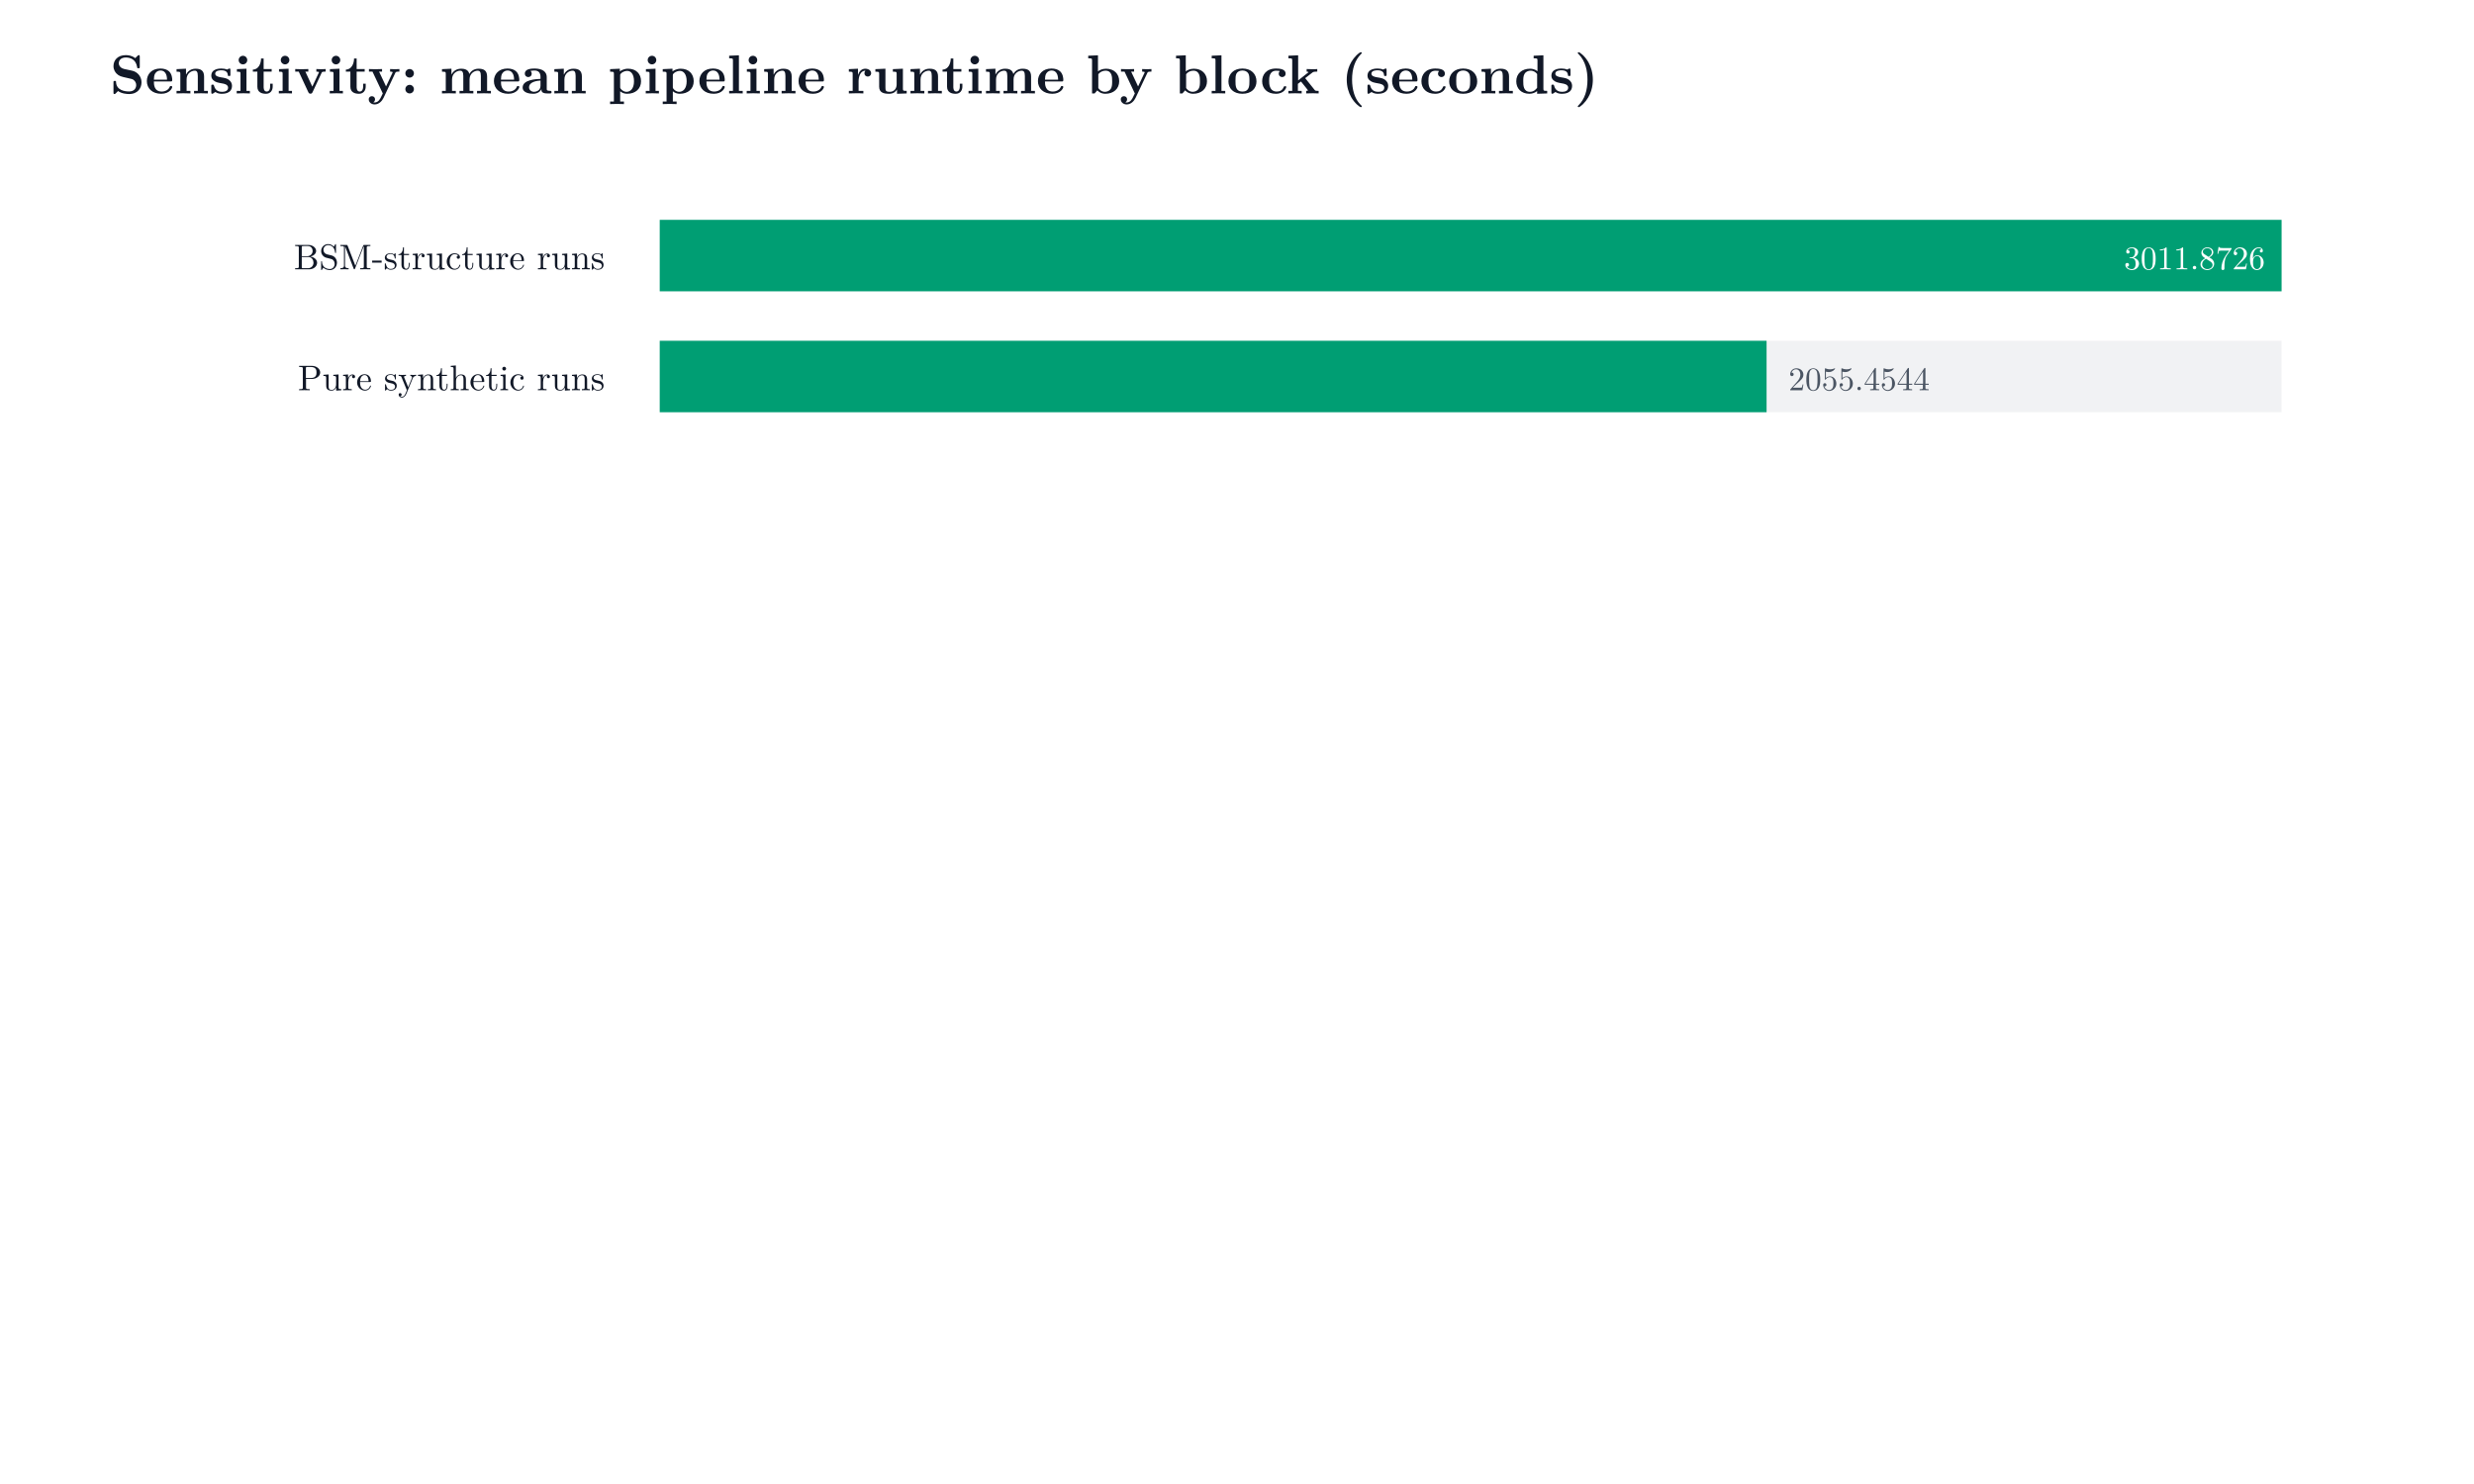
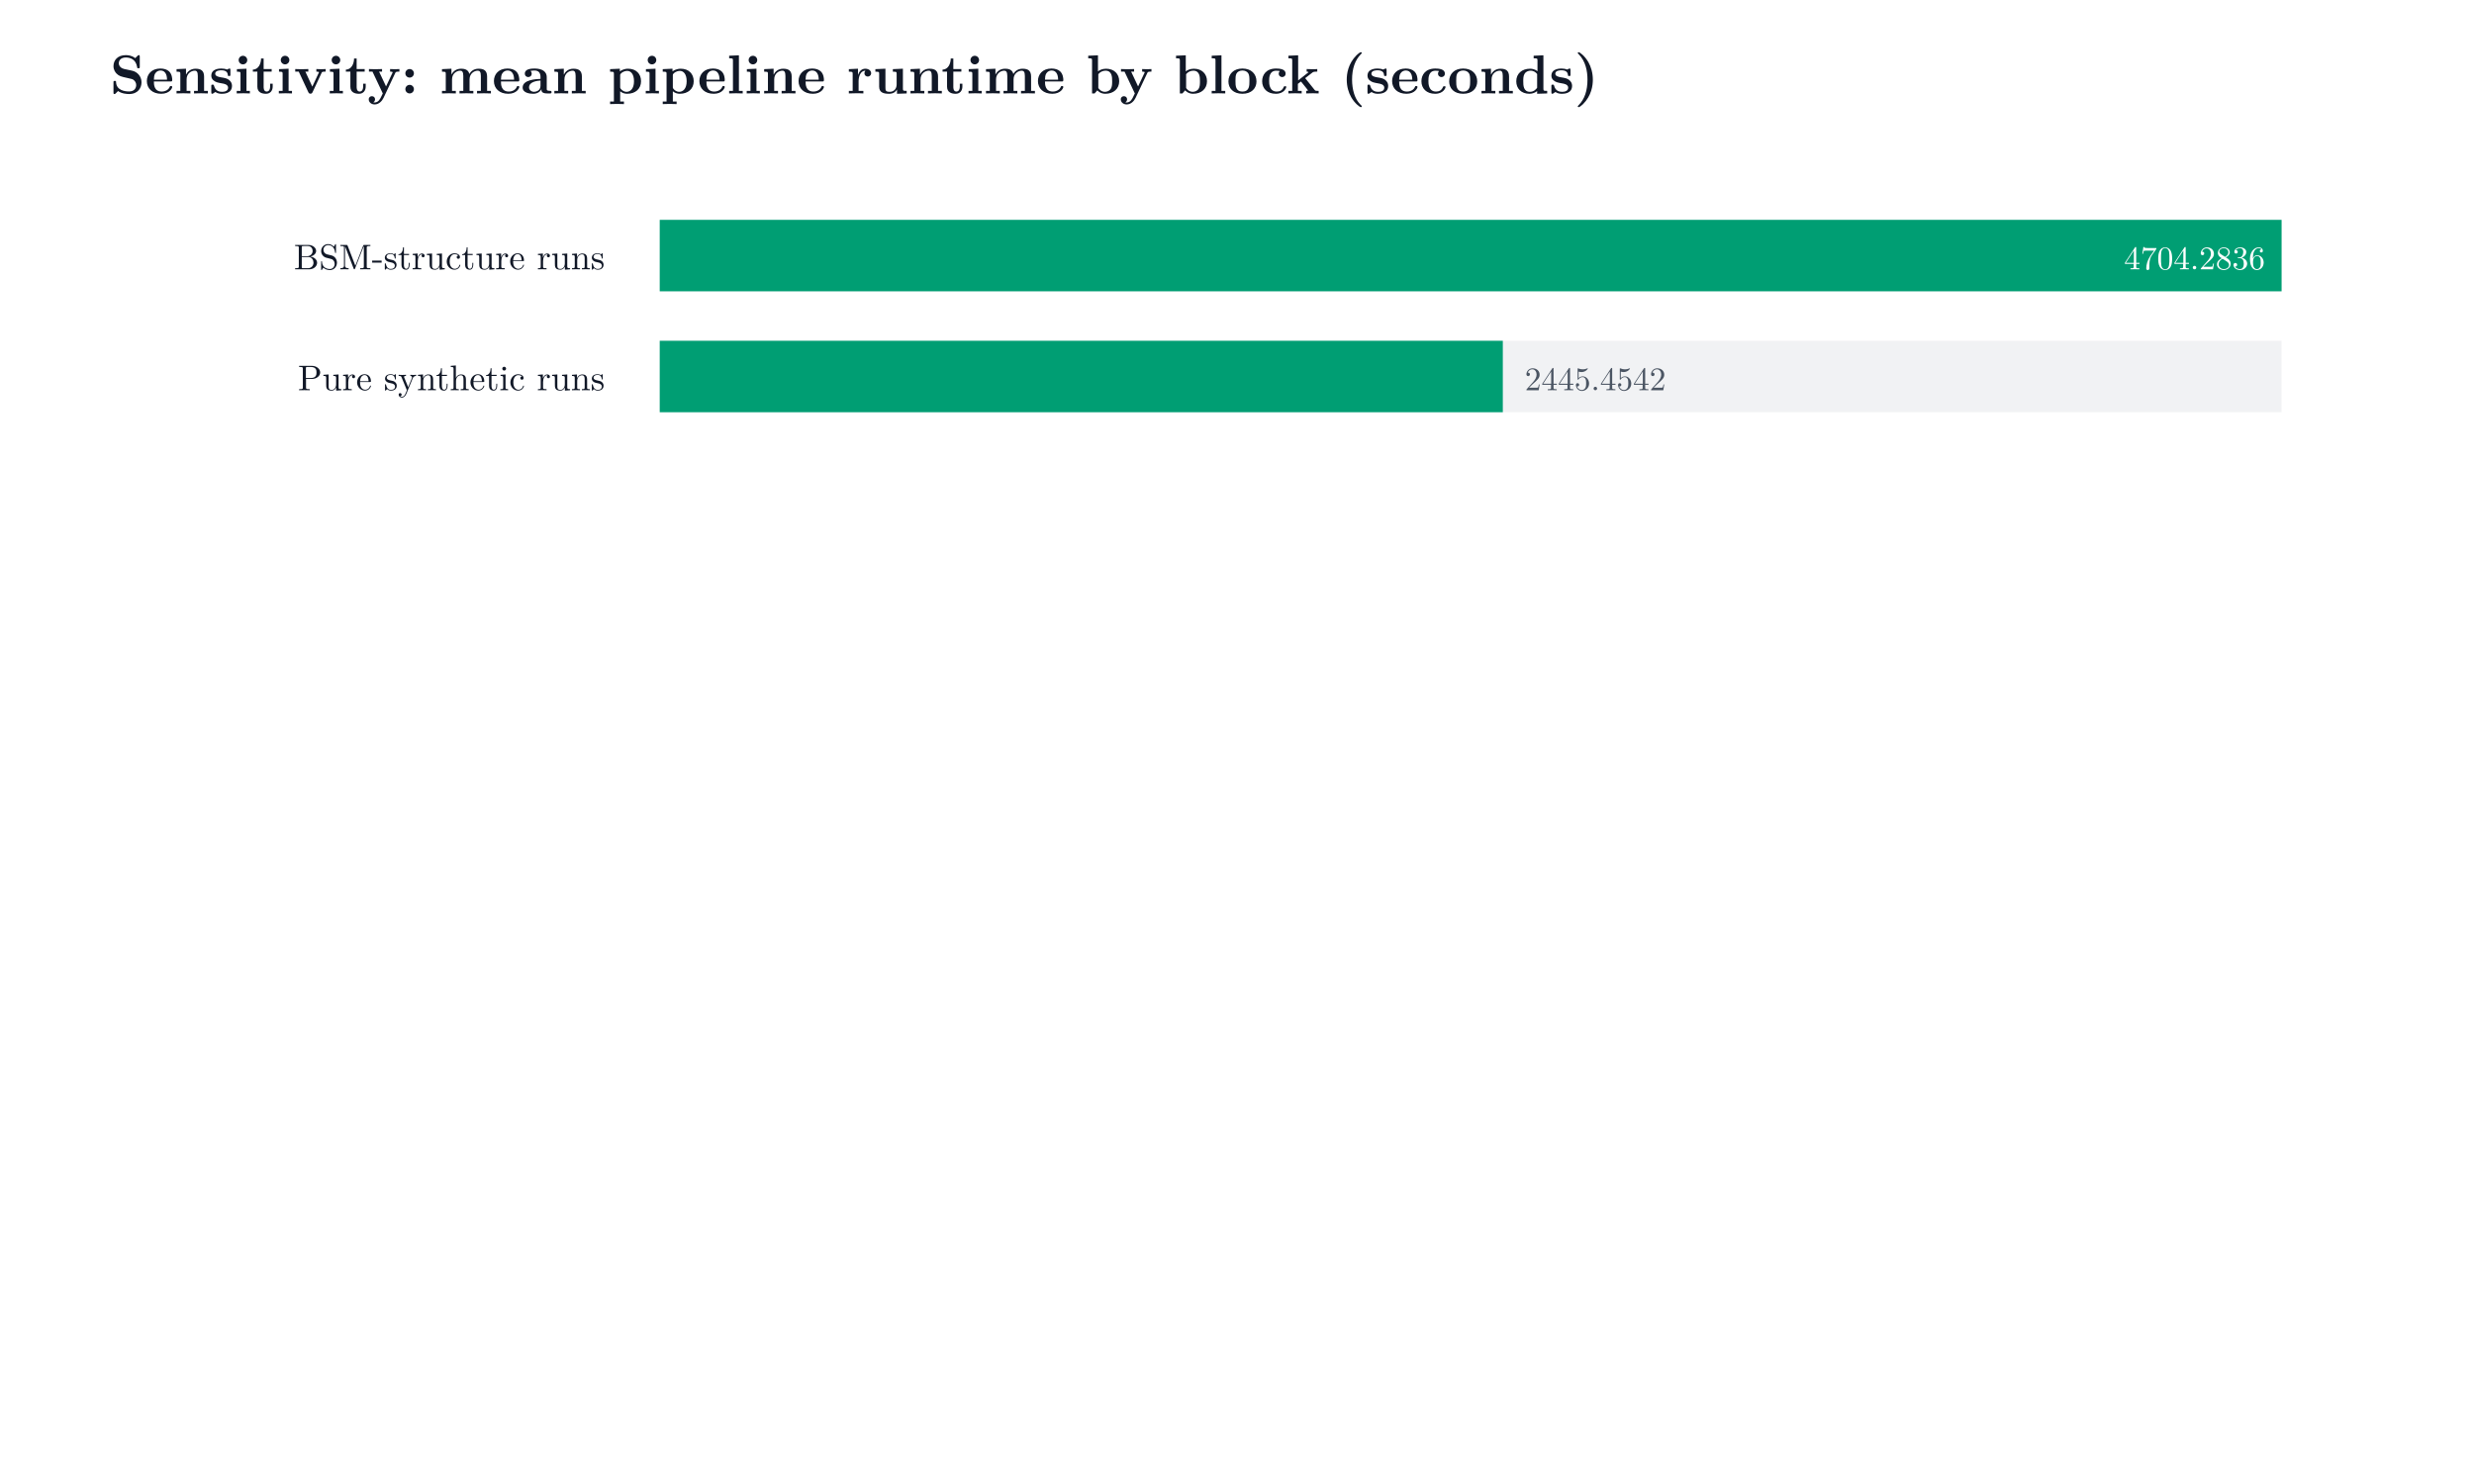
<svg xmlns="http://www.w3.org/2000/svg" width="900" height="540" viewBox="0 0 900 540">
  <rect width="100%" height="100%" fill="#ffffff" />
  <text x="40" y="34" font-family="'CMU Serif', 'Computer Modern', 'Latin Modern Roman', Georgia, serif" font-size="20" font-weight="700" fill="#111827">Sensitivity: mean pipeline runtime by block (seconds)</text>
  <text x="220" y="98" text-anchor="end" font-family="'CMU Serif', 'Computer Modern', 'Latin Modern Roman', Georgia, serif" font-size="13" fill="#111827">BSM-structure runs</text>
  <rect x="240" y="80" width="590" height="26" fill="#d1d5db" opacity="0.3" />
  <rect x="240" y="80" width="590.00" height="26" fill="#009E73" />
-   <text x="824.00" y="98" text-anchor="end" font-family="'CMU Serif', 'Computer Modern', 'Latin Modern Roman', Georgia, serif" font-size="12" fill="#ffffff">3011.8726</text>
+   <text x="824.00" y="98" text-anchor="end" font-family="'CMU Serif', 'Computer Modern', 'Latin Modern Roman', Georgia, serif" font-size="12" fill="#ffffff">4704.2836</text>
  <text x="220" y="142" text-anchor="end" font-family="'CMU Serif', 'Computer Modern', 'Latin Modern Roman', Georgia, serif" font-size="13" fill="#111827">Pure synthetic runs</text>
  <rect x="240" y="124" width="590" height="26" fill="#d1d5db" opacity="0.3" />
-   <rect x="240" y="124" width="402.65" height="26" fill="#009E73" />
-   <text x="650.65" y="142" font-family="'CMU Serif', 'Computer Modern', 'Latin Modern Roman', Georgia, serif" font-size="12" fill="#4b5563">2055.4544</text>
+   <rect x="240" y="124" width="306.70" height="26" fill="#009E73" />
+   <text x="554.70" y="142" font-family="'CMU Serif', 'Computer Modern', 'Latin Modern Roman', Georgia, serif" font-size="12" fill="#4b5563">2445.4542</text>
</svg>
